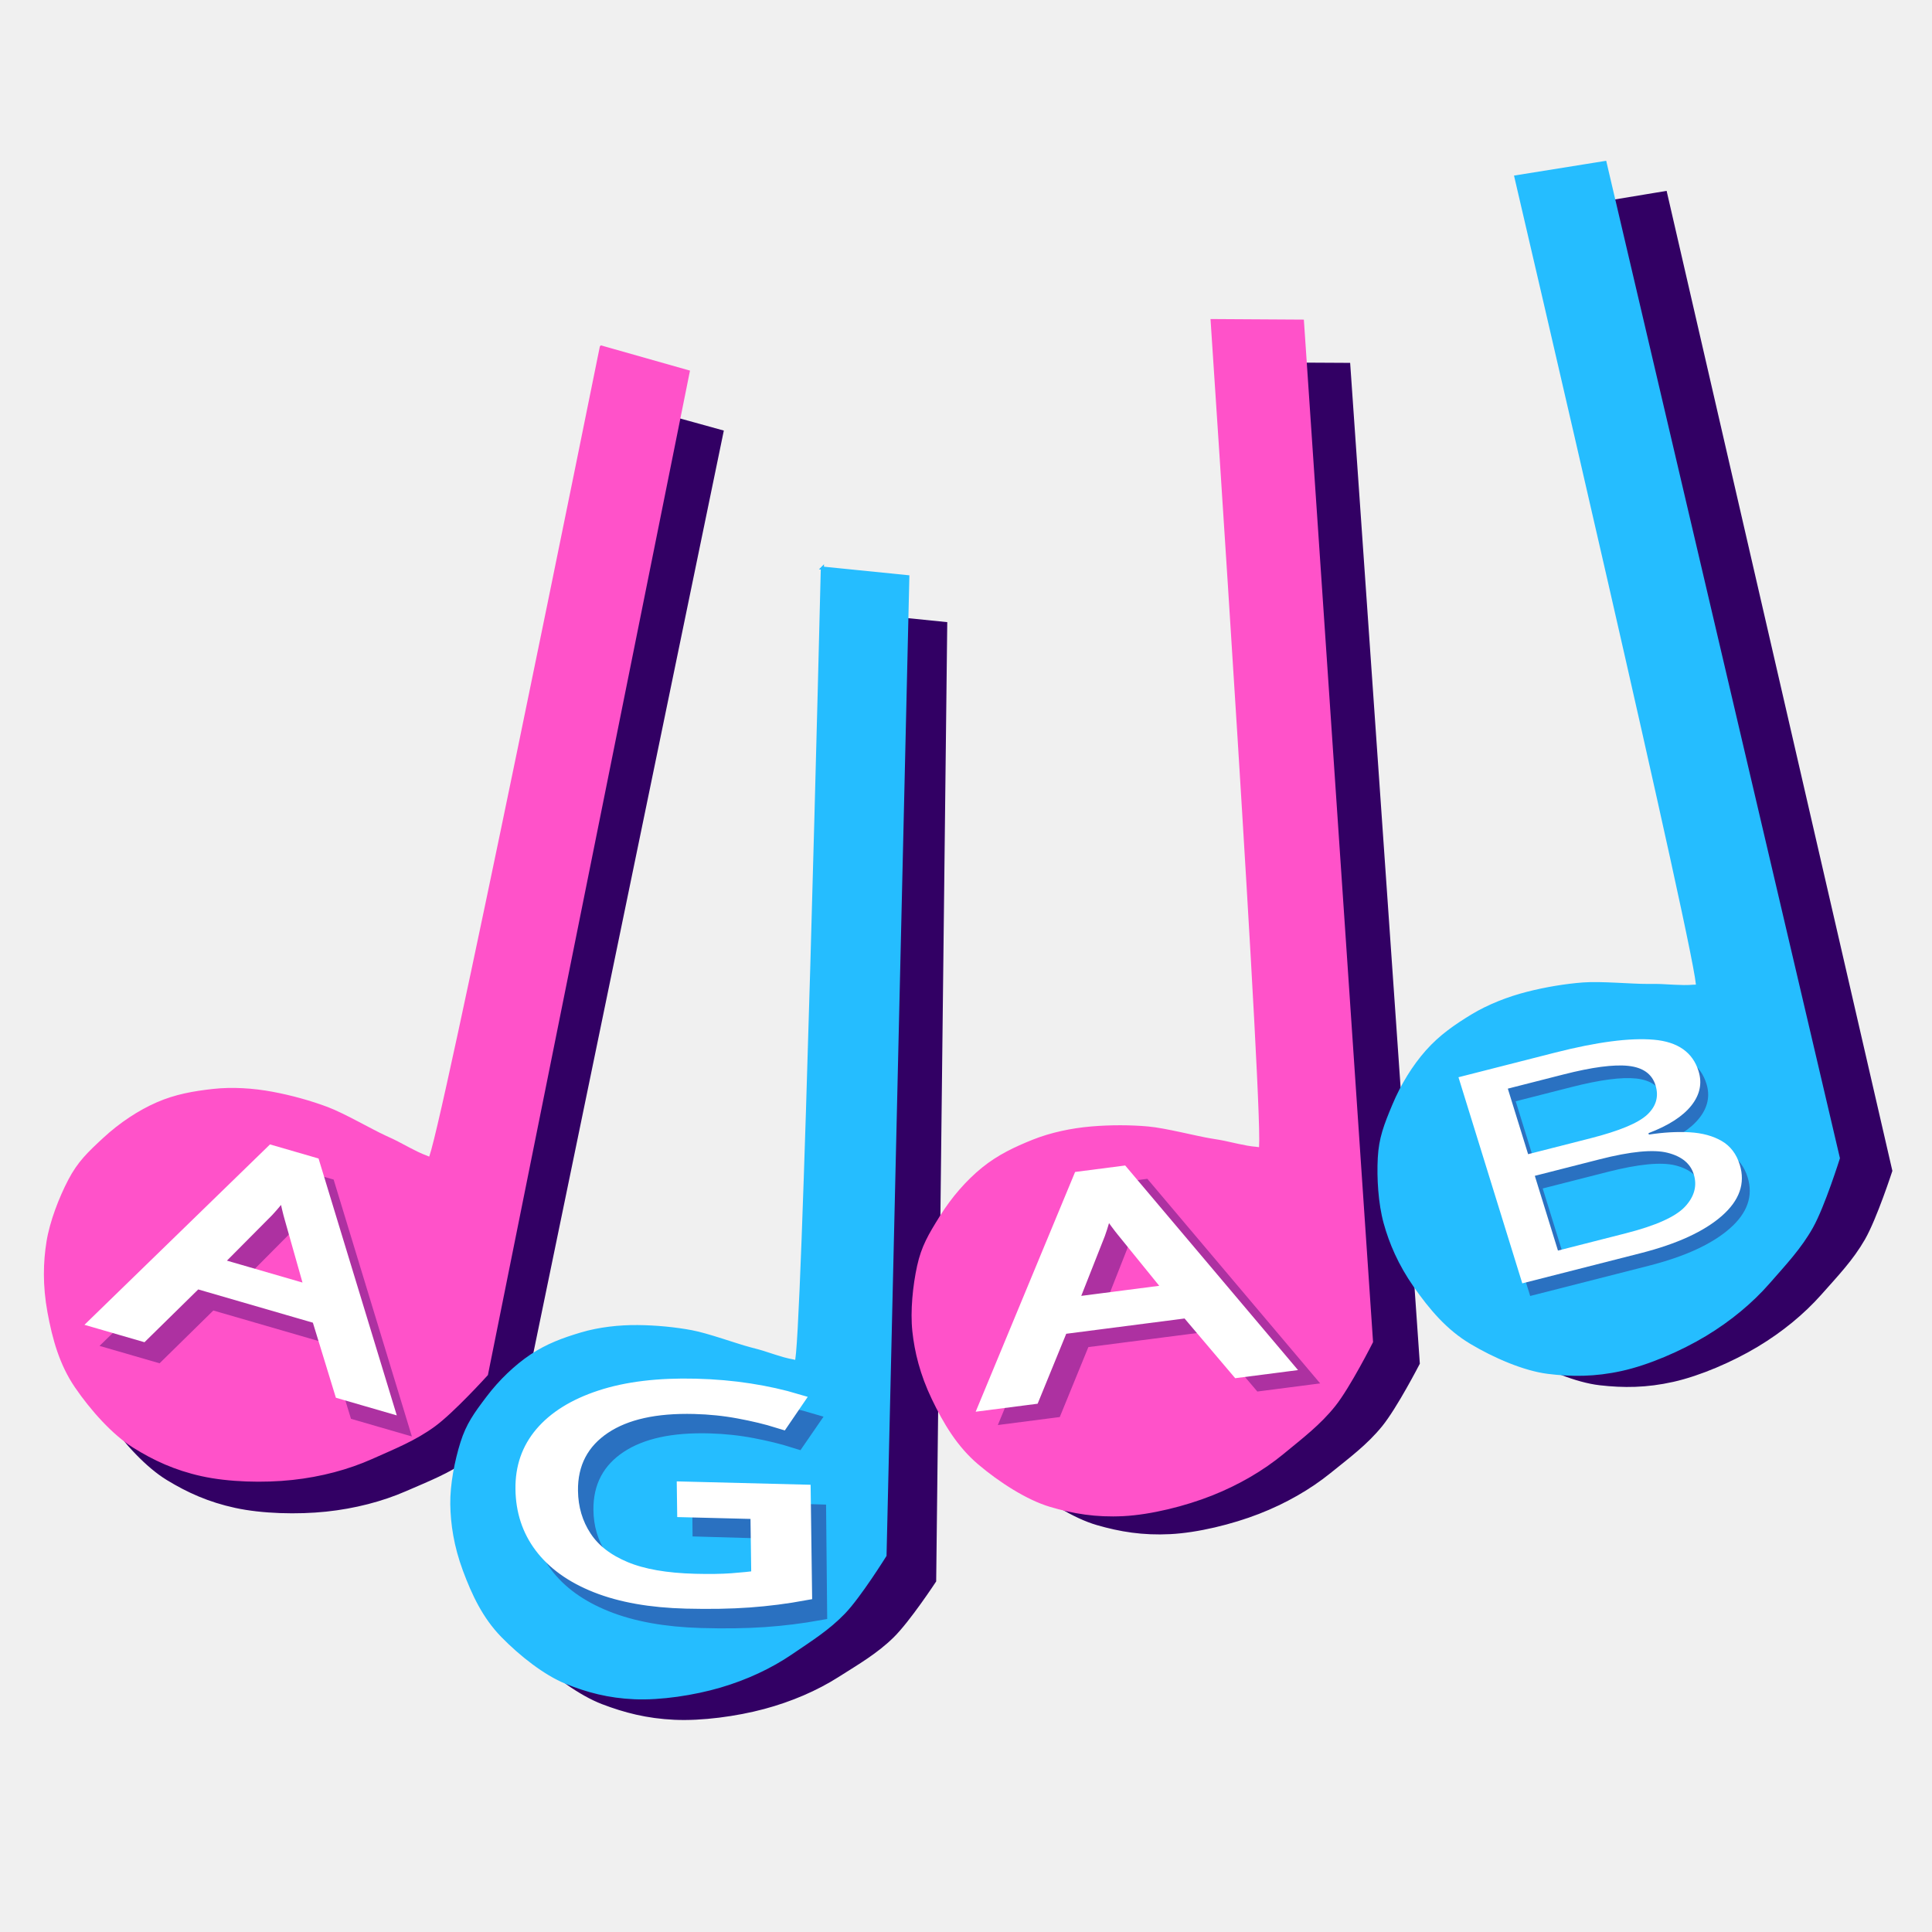
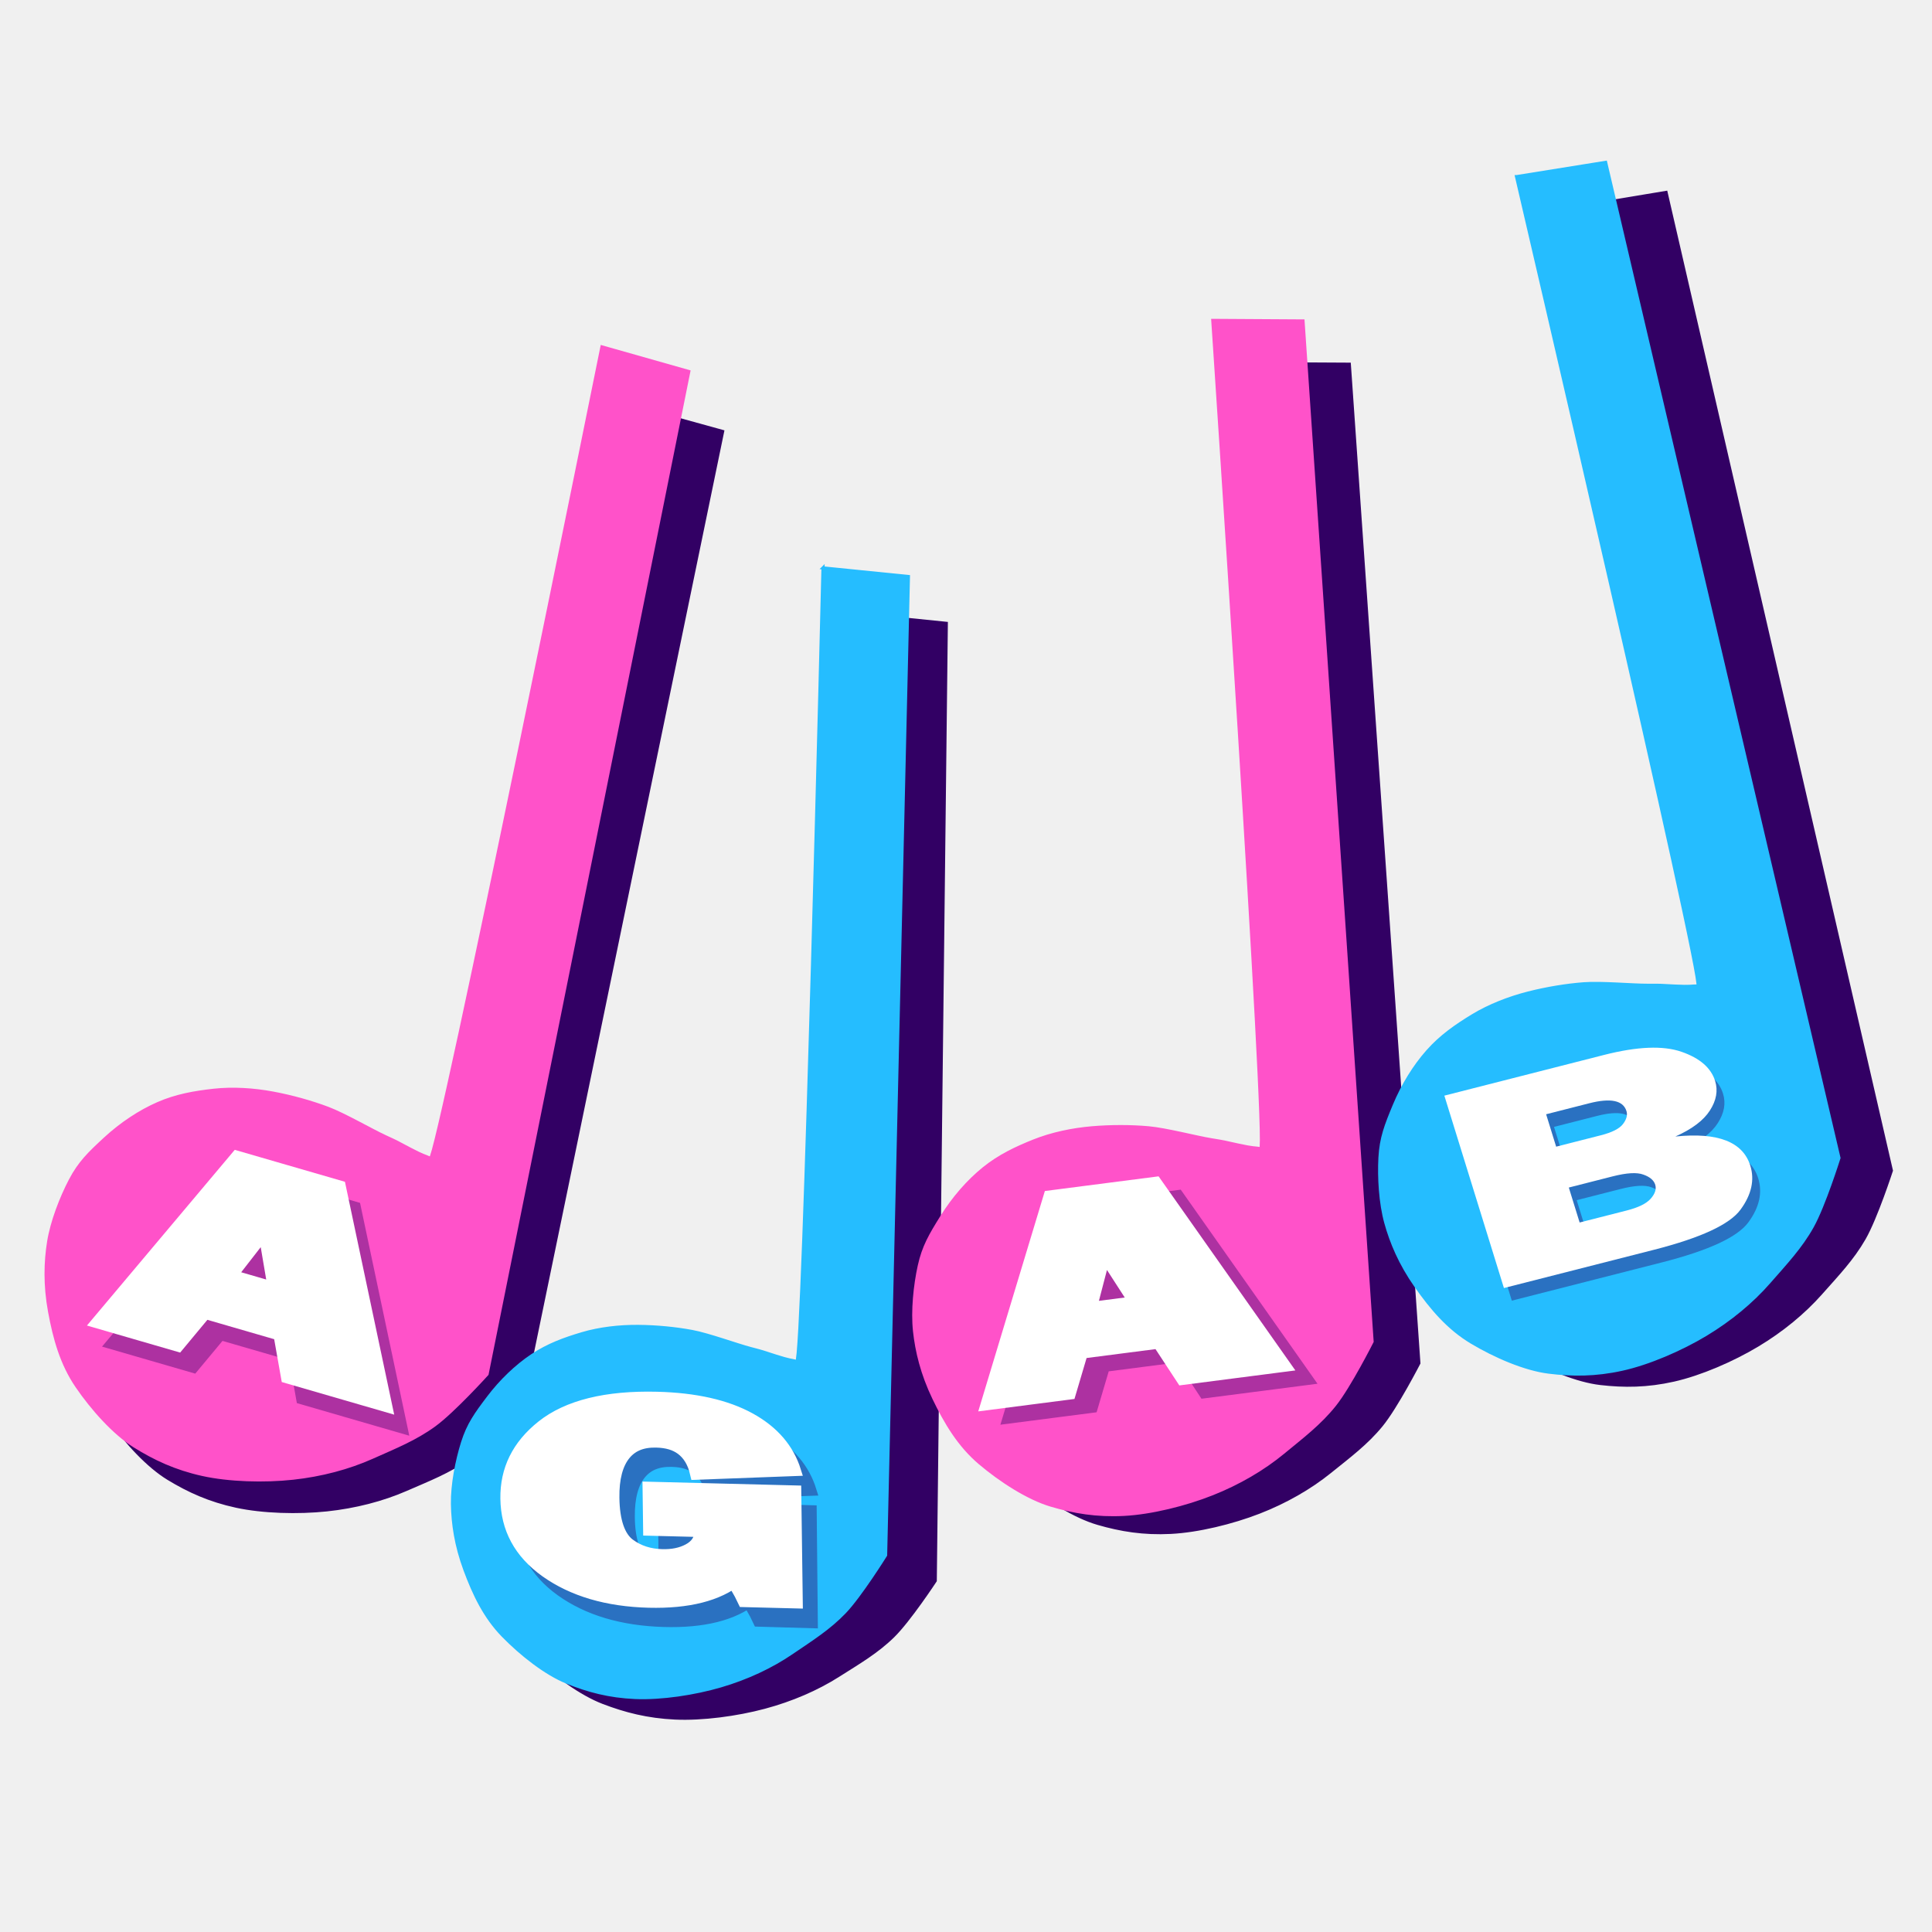
<svg xmlns="http://www.w3.org/2000/svg" version="1.1" id="svg1" width="1080" height="1080" viewBox="0 0 1080 1080">
  <defs id="defs1" />
  <g id="g1">
-     <path style="fill:#320064;fill-opacity:1;stroke:#320064;stroke-width:1.766;stroke-opacity:1" d="m 478.572,343.497 50.059,5.083 -6.18,535.179 c 0,0 -14.542,22.137 -23.599,30.994 -9.057,8.858 -18.973,14.598 -30.731,22.058 -11.758,7.46 -25.876,13.588 -41.205,17.689 -15.329,4.1 -34.716,6.712 -49.959,5.988 -15.243,-0.723 -27.671,-3.92 -40.127,-8.69 -12.455,-4.77 -26.907,-15.426 -37.695,-25.71 -10.788,-10.284 -17.261,-22.754 -22.747,-36.168 -5.486,-13.414 -7.477,-25.395 -7.798,-36.043 -0.322,-10.648 2.266,-23.766 5.479,-33.635 3.213,-9.869 7.578,-15.562 14.774,-24.541 7.196,-8.978 16.075,-16.969 25.272,-22.695 9.197,-5.726 18.768,-8.918 29.085,-11.715 10.316,-2.797 22.034,-3.918 32.823,-3.747 10.788,0.171 21.843,1.263 31.521,3.013 9.677,1.751 26.219,7.537 34.447,9.6 8.228,2.063 5.999,1.559 14.703,4.196 8.704,2.637 8.229,2.041 12.343,3.062 4.114,1.021 9.536,-433.918 9.536,-433.918 z" id="path1-2" />
-     <path style="fill:#320064;fill-opacity:1;stroke:#320064;stroke-width:1.804;stroke-opacity:1" d="m 355.093,227.941 48.476,13.395 -112.76,546.104 c 0,0 -18.788,20.249 -29.507,27.82 -10.719,7.572 -21.666,11.816 -34.776,17.517 -13.11,5.701 -28.29,9.653 -44.261,11.334 -15.971,1.681 -35.658,1.175 -50.584,-2.061 -14.925,-3.236 -26.575,-8.54 -37.938,-15.456 -11.363,-6.916 -23.526,-20.177 -32.142,-32.457 -8.615,-12.28 -12.53,-26.089 -15.281,-40.7 -2.75,-14.612 -2.331,-27.186 -0.527,-38.124 1.804,-10.938 6.976,-23.925 12.119,-33.487 5.143,-9.563 10.593,-14.668 19.496,-22.668 8.903,-8 19.274,-14.714 29.507,-19.062 10.233,-4.348 20.332,-6.043 31.088,-7.213 10.756,-1.17 22.564,-0.396 33.196,1.546 10.631,1.942 21.343,4.868 30.561,8.243 9.218,3.375 24.418,12 32.142,15.456 7.723,3.456 5.62,2.576 13.7,6.697 8.079,4.122 7.728,3.435 11.592,5.152 3.864,1.717 95.898,-442.035 95.898,-442.035 z" id="path1-98" />
-     <path style="fill:#ff52c9;fill-opacity:1;stroke:#ff52c9;stroke-width:1.828;stroke-opacity:1" d="m 336.172,194.085 48.473,13.746 -112.752,560.411 c 0,0 -18.787,20.779 -29.505,28.549 -10.718,7.77 -21.665,12.125 -34.774,17.976 -13.109,5.85 -28.288,9.906 -44.258,11.631 -15.97,1.725 -35.656,1.206 -50.58,-2.115 -14.924,-3.321 -26.573,-8.763 -37.935,-15.861 -11.362,-7.097 -23.525,-20.705 -32.139,-33.307 -8.615,-12.602 -12.529,-26.772 -15.279,-41.766 -2.75,-14.994 -2.331,-27.898 -0.527,-39.123 1.804,-11.225 6.975,-24.552 12.118,-34.365 5.143,-9.813 10.592,-15.053 19.494,-23.262 8.902,-8.21 19.272,-15.1 29.505,-19.562 10.233,-4.462 20.33,-6.201 31.086,-7.402 10.755,-1.201 22.563,-0.407 33.193,1.586 10.631,1.993 21.341,4.996 30.559,8.459 9.217,3.463 24.416,12.314 32.139,15.861 7.723,3.547 5.62,2.643 13.699,6.873 8.079,4.23 7.728,3.525 11.591,5.287 3.864,1.762 95.891,-453.615 95.891,-453.615 z" id="path1" />
-     <path style="fill:#25bdff;fill-opacity:1;stroke:#25bdff;stroke-width:1.748;stroke-dasharray:none;stroke-opacity:1" d="m 459.707,317.58 47.756,4.816 -12.753,547.098 c 0,0 -14.176,22.738 -22.941,31.861 -8.765,9.123 -18.312,15.065 -29.639,22.78 -11.327,7.715 -24.893,14.085 -39.589,18.393 -14.696,4.308 -33.25,7.123 -47.802,6.5 -14.552,-0.624 -26.384,-3.797 -38.221,-8.579 -11.837,-4.781 -25.506,-15.564 -35.68,-25.995 -10.174,-10.431 -16.198,-23.128 -21.267,-36.798 -5.069,-13.67 -6.817,-25.902 -6.988,-36.783 -0.171,-10.882 2.468,-24.31 5.664,-34.422 3.196,-10.112 7.438,-15.965 14.427,-25.197 6.989,-9.232 15.574,-17.467 24.433,-23.39 8.859,-5.923 18.043,-9.258 27.934,-12.195 9.891,-2.937 21.099,-4.172 31.403,-4.079 10.304,0.093 20.85,1.125 30.073,2.841 9.222,1.716 24.95,7.506 32.784,9.552 7.834,2.046 5.711,1.548 13.992,4.177 8.281,2.63 7.835,2.024 11.752,3.036 3.917,1.012 14.663,-443.617 14.663,-443.617 z" id="path1-9" />
-     <g id="g38" transform="matrix(2.09976,0.1204153,-0.1030957,1.826869,-199.7554,-1013.097)" style="stroke:none">
-       <g id="g39" transform="translate(-8.666018,-6.253851)" style="stroke:none">
-         <g id="g118" transform="matrix(0.9105965,0.2395998,-0.1618167,1.00406,168.6689,-57.13129)" style="fill:#ad31a1;fill-opacity:1;stroke:#ad31a1;stroke-width:4.339;stroke-dasharray:none;stroke-opacity:1">
-           <text xml:space="preserve" style="font-style:normal;font-variant:normal;font-weight:normal;font-stretch:normal;font-size:108.731px;font-family:Cambria;-inkscape-font-specification:'Cambria, Normal';font-variant-ligatures:normal;font-variant-caps:normal;font-variant-numeric:normal;font-variant-east-asian:normal;fill:#ad31a1;fill-opacity:1;stroke:#ad31a1;stroke-width:4.339;stroke-dasharray:none;stroke-opacity:1" x="152.093" y="1184.3" id="text36" transform="scale(1.221752,0.8184969)">
-             <tspan id="tspan36" x="152.093" y="1184.3" style="font-style:normal;font-variant:normal;font-weight:normal;font-stretch:normal;font-size:108.731px;font-family:'Franklin Gothic Heavy';-inkscape-font-specification:'Franklin Gothic Heavy, Normal';font-variant-ligatures:normal;font-variant-caps:normal;font-variant-numeric:normal;font-variant-east-asian:normal;fill:#ad31a1;fill-opacity:1;stroke:#ad31a1;stroke-width:4.339;stroke-dasharray:none;stroke-opacity:1">A</tspan>
-           </text>
-         </g>
-         <g id="g118-5" transform="matrix(0.9105965,0.2395998,-0.1618167,1.00406,164.3479,-63.29469)" style="stroke:#ffffff;stroke-width:4.339;stroke-dasharray:none;stroke-opacity:1">
-           <text xml:space="preserve" style="font-style:normal;font-variant:normal;font-weight:normal;font-stretch:normal;font-size:108.731px;font-family:Cambria;-inkscape-font-specification:'Cambria, Normal';font-variant-ligatures:normal;font-variant-caps:normal;font-variant-numeric:normal;font-variant-east-asian:normal;fill:#ffffff;fill-opacity:1;stroke:#ffffff;stroke-width:4.339;stroke-dasharray:none;stroke-opacity:1" x="152.093" y="1184.3" id="text36-1" transform="scale(1.221752,0.8184969)">
-             <tspan id="tspan36-1" x="152.093" y="1184.3" style="font-style:normal;font-variant:normal;font-weight:normal;font-stretch:normal;font-size:108.731px;font-family:'Franklin Gothic Heavy';-inkscape-font-specification:'Franklin Gothic Heavy, Normal';font-variant-ligatures:normal;font-variant-caps:normal;font-variant-numeric:normal;font-variant-east-asian:normal;fill:#ffffff;fill-opacity:1;stroke:#ffffff;stroke-width:4.339;stroke-dasharray:none;stroke-opacity:1">A</tspan>
-           </text>
+     <g id="g3" transform="translate(0.3482738,-0.1195039)">
+       <path style="fill:#320064;fill-opacity:1;stroke:#320064;stroke-width:1.766;stroke-opacity:1" d="m 478.572,343.497 50.059,5.083 -6.18,535.179 c 0,0 -14.542,22.137 -23.599,30.994 -9.057,8.858 -18.973,14.598 -30.731,22.058 -11.758,7.46 -25.876,13.588 -41.205,17.689 -15.329,4.1 -34.716,6.712 -49.959,5.988 -15.243,-0.723 -27.671,-3.92 -40.127,-8.69 -12.455,-4.77 -26.907,-15.426 -37.695,-25.71 -10.788,-10.284 -17.261,-22.754 -22.747,-36.168 -5.486,-13.414 -7.477,-25.395 -7.798,-36.043 -0.322,-10.648 2.266,-23.766 5.479,-33.635 3.213,-9.869 7.578,-15.562 14.774,-24.541 7.196,-8.978 16.075,-16.969 25.272,-22.695 9.197,-5.726 18.768,-8.918 29.085,-11.715 10.316,-2.797 22.034,-3.918 32.823,-3.747 10.788,0.171 21.843,1.263 31.521,3.013 9.677,1.751 26.219,7.537 34.447,9.6 8.228,2.063 5.999,1.559 14.703,4.196 8.704,2.637 8.229,2.041 12.343,3.062 4.114,1.021 9.536,-433.918 9.536,-433.918 z" id="path1-2" />
+       <g id="g2">
+         <path style="fill:#320064;fill-opacity:1;stroke:#320064;stroke-width:1.804;stroke-opacity:1" d="m 355.093,227.941 48.476,13.395 -112.76,546.104 c 0,0 -18.788,20.249 -29.507,27.82 -10.719,7.572 -21.666,11.816 -34.776,17.517 -13.11,5.701 -28.29,9.653 -44.261,11.334 -15.971,1.681 -35.658,1.175 -50.584,-2.061 -14.925,-3.236 -26.575,-8.54 -37.938,-15.456 -11.363,-6.916 -23.526,-20.177 -32.142,-32.457 -8.615,-12.28 -12.53,-26.089 -15.281,-40.7 -2.75,-14.612 -2.331,-27.186 -0.527,-38.124 1.804,-10.938 6.976,-23.925 12.119,-33.487 5.143,-9.563 10.593,-14.668 19.496,-22.668 8.903,-8 19.274,-14.714 29.507,-19.062 10.233,-4.348 20.332,-6.043 31.088,-7.213 10.756,-1.17 22.564,-0.396 33.196,1.546 10.631,1.942 21.343,4.868 30.561,8.243 9.218,3.375 24.418,12 32.142,15.456 7.723,3.456 5.62,2.576 13.7,6.697 8.079,4.122 7.728,3.435 11.592,5.152 3.864,1.717 95.898,-442.035 95.898,-442.035 z" id="path1-98" />
+         <path style="fill:#ff52c9;fill-opacity:1;stroke:#ff52c9;stroke-width:1.828;stroke-opacity:1" d="m 336.172,194.085 48.473,13.746 -112.752,560.411 c 0,0 -18.787,20.779 -29.505,28.549 -10.718,7.77 -21.665,12.125 -34.774,17.976 -13.109,5.85 -28.288,9.906 -44.258,11.631 -15.97,1.725 -35.656,1.206 -50.58,-2.115 -14.924,-3.321 -26.573,-8.763 -37.935,-15.861 -11.362,-7.097 -23.525,-20.705 -32.139,-33.307 -8.615,-12.602 -12.529,-26.772 -15.279,-41.766 -2.75,-14.994 -2.331,-27.898 -0.527,-39.123 1.804,-11.225 6.975,-24.552 12.118,-34.365 5.143,-9.813 10.592,-15.053 19.494,-23.262 8.902,-8.21 19.272,-15.1 29.505,-19.562 10.233,-4.462 20.33,-6.201 31.086,-7.402 10.755,-1.201 22.563,-0.407 33.193,1.586 10.631,1.993 21.341,4.996 30.559,8.459 9.217,3.463 24.416,12.314 32.139,15.861 7.723,3.547 5.62,2.643 13.699,6.873 8.079,4.23 7.728,3.525 11.591,5.287 3.864,1.762 95.891,-453.615 95.891,-453.615 z" id="path1" />
+       </g>
+       <path style="fill:#25bdff;fill-opacity:1;stroke:#25bdff;stroke-width:1.748;stroke-dasharray:none;stroke-opacity:1" d="m 459.707,317.58 47.756,4.816 -12.753,547.098 c 0,0 -14.176,22.738 -22.941,31.861 -8.765,9.123 -18.312,15.065 -29.639,22.78 -11.327,7.715 -24.893,14.085 -39.589,18.393 -14.696,4.308 -33.25,7.123 -47.802,6.5 -14.552,-0.624 -26.384,-3.797 -38.221,-8.579 -11.837,-4.781 -25.506,-15.564 -35.68,-25.995 -10.174,-10.431 -16.198,-23.128 -21.267,-36.798 -5.069,-13.67 -6.817,-25.902 -6.988,-36.783 -0.171,-10.882 2.468,-24.31 5.664,-34.422 3.196,-10.112 7.438,-15.965 14.427,-25.197 6.989,-9.232 15.574,-17.467 24.433,-23.39 8.859,-5.923 18.043,-9.258 27.934,-12.195 9.891,-2.937 21.099,-4.172 31.403,-4.079 10.304,0.093 20.85,1.125 30.073,2.841 9.222,1.716 24.95,7.506 32.784,9.552 7.834,2.046 5.711,1.548 13.992,4.177 8.281,2.63 7.835,2.024 11.752,3.036 3.917,1.012 14.663,-443.617 14.663,-443.617 z" id="path1-9" />
+       <path style="fill:#320064;fill-opacity:1;stroke:#320064;stroke-width:1.81;stroke-opacity:1" d="m 881.338,115.946 49.621,-8.22 125.953,546.761 c 0,0 -8.594,26.439 -15.162,37.885 -6.567,11.446 -14.734,19.946 -24.255,30.691 -9.521,10.745 -21.653,20.765 -35.453,29.044 -13.8,8.279 -31.889,16.127 -46.796,19.47 -14.906,3.343 -27.703,3.413 -40.913,1.888 -13.21,-1.525 -29.801,-8.511 -42.759,-16.099 -12.958,-7.588 -22.287,-18.557 -30.894,-30.751 -8.607,-12.195 -13.484,-23.865 -16.42,-34.625 -2.936,-10.759 -3.669,-24.813 -2.997,-35.725 0.672,-10.912 3.486,-17.879 8.225,-28.95 4.74,-11.071 11.349,-21.586 18.824,-29.88 7.475,-8.294 15.936,-14.106 25.214,-19.716 9.278,-5.61 20.324,-9.887 30.79,-12.6 10.466,-2.713 21.417,-4.56 31.198,-5.367 9.782,-0.807 27.191,0.66 35.65,0.559 8.459,-0.101 6.181,-0.018 15.241,0.339 9.06,0.357 8.454,-0.123 12.681,-0.184 4.227,-0.061 -97.749,-444.52 -97.749,-444.52 z" id="path1-5" />
+       <path style="fill:#320064;fill-opacity:1;stroke:#320064;stroke-width:1.808;stroke-opacity:1" d="m 703.54,203.468 50.357,0.275 38.88,558.383 c 0,0 -12.642,24.53 -20.93,34.67 -8.288,10.14 -17.695,17.117 -28.794,26.072 -11.099,8.954 -24.666,16.758 -39.61,22.569 -14.944,5.811 -34.062,10.478 -49.326,11.253 -15.264,0.775 -27.93,-1.309 -40.754,-5.031 -12.824,-3.721 -28.136,-13.377 -39.761,-23.013 -11.625,-9.636 -19.131,-21.982 -25.732,-35.412 -6.601,-13.43 -9.595,-25.717 -10.812,-36.782 -1.217,-11.065 0.26,-24.996 2.634,-35.604 2.374,-10.608 6.248,-16.979 12.67,-27.059 6.422,-10.079 14.606,-19.298 23.297,-26.188 8.691,-6.891 17.969,-11.177 28.023,-15.127 10.054,-3.95 21.648,-6.294 32.422,-7.198 10.775,-0.904 21.893,-0.876 31.692,-0.022 9.799,0.854 26.785,5.225 35.166,6.549 8.38,1.324 6.115,1.022 15.018,2.898 8.903,1.875 8.379,1.302 12.569,1.953 4.19,0.651 -27.01,-453.186 -27.01,-453.186 z" id="path1-26" />
+       <path style="fill:#25bdff;fill-opacity:1;stroke:#25bdff;stroke-width:1.828;stroke-opacity:1" d="M 847.453,98.898 897.181,90.918 1027.597,647.421 c 0,0 -8.428,26.8 -14.934,38.381 -6.505,11.581 -14.636,20.157 -24.11,31.003 -9.474,10.846 -21.573,20.937 -35.358,29.245 -13.786,8.309 -31.878,16.147 -46.81,19.432 -14.932,3.285 -27.771,3.26 -41.037,1.611 -13.266,-1.649 -29.964,-8.871 -43.022,-16.679 -13.058,-7.807 -22.499,-19.022 -31.226,-31.478 -8.726,-12.455 -13.706,-24.35 -16.731,-35.305 -3.025,-10.955 -3.865,-25.24 -3.271,-36.322 0.594,-11.082 3.365,-18.141 8.039,-29.354 4.674,-11.213 11.228,-21.848 18.667,-30.219 7.439,-8.371 15.886,-14.213 25.154,-19.844 9.268,-5.631 20.32,-9.894 30.801,-12.572 10.481,-2.678 21.455,-4.473 31.264,-5.219 9.809,-0.746 27.288,0.875 35.774,0.835 8.487,-0.039 6.202,0.028 15.295,0.458 9.093,0.43 8.481,-0.061 12.722,-0.092 4.241,-0.031 -101.362,-452.405 -101.362,-452.405 z" id="path1-0" />
+       <path style="fill:#ff52c9;fill-opacity:1;stroke:#ff52c9;stroke-width:1.828;stroke-opacity:1" d="m 677.657,179.27 50.353,0.305 38.61,570.495 c 0,0 -12.652,25.055 -20.945,35.411 -8.292,10.356 -17.702,17.48 -28.805,26.623 -11.103,9.143 -24.672,17.109 -39.617,23.039 -14.945,5.93 -34.064,10.689 -49.328,11.473 -15.264,0.785 -27.927,-1.351 -40.748,-5.159 -12.822,-3.808 -28.127,-13.68 -39.747,-23.53 -11.62,-9.85 -19.12,-22.468 -25.713,-36.191 -6.594,-13.724 -9.582,-26.278 -10.793,-37.584 -1.212,-11.305 0.271,-25.537 2.651,-36.373 2.379,-10.836 6.256,-17.344 12.682,-27.639 6.426,-10.294 14.614,-19.709 23.307,-26.744 8.694,-7.036 17.973,-11.411 28.028,-15.442 10.055,-4.031 21.649,-6.42 32.423,-7.338 10.774,-0.919 21.892,-0.884 31.69,-0.007 9.798,0.877 26.781,5.351 35.16,6.707 8.379,1.357 6.114,1.047 15.016,2.967 8.902,1.92 8.378,1.334 12.567,2.001 4.189,0.667 -26.791,-463.014 -26.791,-463.014 z" id="path1-8" />
+     </g>
+     <g id="g6">
+       <g id="g38-7" transform="matrix(1.975111,-0.7284605,0.6236844,1.71842,-370.8821,-722.1846)" style="stroke:none">
+         <g id="g39-2" transform="translate(-8.666018,-6.253851)" style="stroke:none">
+           <g id="g118-4" transform="matrix(0.9105965,0.2395998,-0.1618167,1.00406,168.6689,-57.13129)" style="fill:#ad31a1;fill-opacity:1;stroke:#ad31a1;stroke-width:4.339;stroke-dasharray:none;stroke-opacity:1">
+             <path style="font-size:108.731px;font-family:'Franklin Gothic Heavy';-inkscape-font-specification:'Franklin Gothic Heavy, Normal'" d="m 198.389,1184.3 -4.088,-14.282 h -19.431 l -4.353,14.282 h -18.051 l 22.405,-72.47 h 23.519 l 22.67,72.47 z m -19.75,-30.103 h 11.786 l -5.893,-21.024 z" id="text36-3" transform="scale(1.221752,0.8184969)" aria-label="A" />
+           </g>
+           <g id="g118-5-0" transform="matrix(0.9105965,0.2395998,-0.1618167,1.00406,164.3479,-63.29469)" style="stroke:#ffffff;stroke-width:4.339;stroke-dasharray:none;stroke-opacity:1">
+             <path style="font-size:108.731px;font-family:'Franklin Gothic Heavy';-inkscape-font-specification:'Franklin Gothic Heavy, Normal';fill:#ffffff" d="m 198.389,1184.3 -4.088,-14.282 h -19.431 l -4.353,14.282 h -18.051 l 22.405,-72.47 h 23.519 l 22.67,72.47 z m -19.75,-30.103 h 11.786 l -5.893,-21.024 z" id="text36-1-3" transform="scale(1.221752,0.8184969)" aria-label="A" />
+           </g>
        </g>
      </g>
    </g>
-     <path style="fill:#320064;fill-opacity:1;stroke:#320064;stroke-width:1.81;stroke-opacity:1" d="m 881.338,115.946 49.621,-8.22 125.953,546.761 c 0,0 -8.594,26.439 -15.162,37.885 -6.567,11.446 -14.734,19.946 -24.255,30.691 -9.521,10.745 -21.653,20.765 -35.453,29.044 -13.8,8.279 -31.889,16.127 -46.796,19.47 -14.906,3.343 -27.703,3.413 -40.913,1.888 -13.21,-1.525 -29.801,-8.511 -42.759,-16.099 -12.958,-7.588 -22.287,-18.557 -30.894,-30.751 -8.607,-12.195 -13.484,-23.865 -16.42,-34.625 -2.936,-10.759 -3.669,-24.813 -2.997,-35.725 0.672,-10.912 3.486,-17.879 8.225,-28.95 4.74,-11.071 11.349,-21.586 18.824,-29.88 7.475,-8.294 15.936,-14.106 25.214,-19.716 9.278,-5.61 20.324,-9.887 30.79,-12.6 10.466,-2.713 21.417,-4.56 31.198,-5.367 9.782,-0.807 27.191,0.66 35.65,0.559 8.459,-0.101 6.181,-0.018 15.241,0.339 9.06,0.357 8.454,-0.123 12.681,-0.184 4.227,-0.061 -97.749,-444.52 -97.749,-444.52 z" id="path1-5" />
-     <path style="fill:#320064;fill-opacity:1;stroke:#320064;stroke-width:1.808;stroke-opacity:1" d="m 703.54,203.468 50.357,0.275 38.88,558.383 c 0,0 -12.642,24.53 -20.93,34.67 -8.288,10.14 -17.695,17.117 -28.794,26.072 -11.099,8.954 -24.666,16.758 -39.61,22.569 -14.944,5.811 -34.062,10.478 -49.326,11.253 -15.264,0.775 -27.93,-1.309 -40.754,-5.031 -12.824,-3.721 -28.136,-13.377 -39.761,-23.013 -11.625,-9.636 -19.131,-21.982 -25.732,-35.412 -6.601,-13.43 -9.595,-25.717 -10.812,-36.782 -1.217,-11.065 0.26,-24.996 2.634,-35.604 2.374,-10.608 6.248,-16.979 12.67,-27.059 6.422,-10.079 14.606,-19.298 23.297,-26.188 8.691,-6.891 17.969,-11.177 28.023,-15.127 10.054,-3.95 21.648,-6.294 32.422,-7.198 10.775,-0.904 21.893,-0.876 31.692,-0.022 9.799,0.854 26.785,5.225 35.166,6.549 8.38,1.324 6.115,1.022 15.018,2.898 8.903,1.875 8.379,1.302 12.569,1.953 4.19,0.651 -27.01,-453.186 -27.01,-453.186 z" id="path1-26" />
-     <path style="fill:#25bdff;fill-opacity:1;stroke:#25bdff;stroke-width:1.828;stroke-opacity:1" d="M 847.453,98.898 897.181,90.918 1027.597,647.421 c 0,0 -8.428,26.8 -14.934,38.381 -6.505,11.581 -14.636,20.157 -24.11,31.003 -9.474,10.846 -21.573,20.937 -35.358,29.245 -13.786,8.309 -31.878,16.147 -46.81,19.432 -14.932,3.285 -27.771,3.26 -41.037,1.611 -13.266,-1.649 -29.964,-8.871 -43.022,-16.679 -13.058,-7.807 -22.499,-19.022 -31.226,-31.478 -8.726,-12.455 -13.706,-24.35 -16.731,-35.305 -3.025,-10.955 -3.865,-25.24 -3.271,-36.322 0.594,-11.082 3.365,-18.141 8.039,-29.354 4.674,-11.213 11.228,-21.848 18.667,-30.219 7.439,-8.371 15.886,-14.213 25.154,-19.844 9.268,-5.631 20.32,-9.894 30.801,-12.572 10.481,-2.678 21.455,-4.473 31.264,-5.219 9.809,-0.746 27.288,0.875 35.774,0.835 8.487,-0.039 6.202,0.028 15.295,0.458 9.093,0.43 8.481,-0.061 12.722,-0.092 4.241,-0.031 -101.362,-452.405 -101.362,-452.405 z" id="path1-0" />
-     <path style="fill:#ff52c9;fill-opacity:1;stroke:#ff52c9;stroke-width:1.828;stroke-opacity:1" d="m 677.657,179.27 50.353,0.305 38.61,570.495 c 0,0 -12.652,25.055 -20.945,35.411 -8.292,10.356 -17.702,17.48 -28.805,26.623 -11.103,9.143 -24.672,17.109 -39.617,23.039 -14.945,5.93 -34.064,10.689 -49.328,11.473 -15.264,0.785 -27.927,-1.351 -40.748,-5.159 -12.822,-3.808 -28.127,-13.68 -39.747,-23.53 -11.62,-9.85 -19.12,-22.468 -25.713,-36.191 -6.594,-13.724 -9.582,-26.278 -10.793,-37.584 -1.212,-11.305 0.271,-25.537 2.651,-36.373 2.379,-10.836 6.256,-17.344 12.682,-27.639 6.426,-10.294 14.614,-19.709 23.307,-26.744 8.694,-7.036 17.973,-11.411 28.028,-15.442 10.055,-4.031 21.649,-6.42 32.423,-7.338 10.774,-0.919 21.892,-0.884 31.69,-0.007 9.798,0.877 26.781,5.351 35.16,6.707 8.379,1.357 6.114,1.047 15.016,2.967 8.902,1.92 8.378,1.334 12.567,2.001 4.189,0.667 -26.791,-463.014 -26.791,-463.014 z" id="path1-8" />
-     <g id="g38-7" transform="matrix(1.975111,-0.7284605,0.6236844,1.71842,-370.8821,-722.1846)" style="stroke:none">
-       <g id="g39-2" transform="translate(-8.666018,-6.253851)" style="stroke:none">
-         <g id="g118-4" transform="matrix(0.9105965,0.2395998,-0.1618167,1.00406,168.6689,-57.13129)" style="fill:#ad31a1;fill-opacity:1;stroke:#ad31a1;stroke-width:4.339;stroke-dasharray:none;stroke-opacity:1">
-           <text xml:space="preserve" style="font-style:normal;font-variant:normal;font-weight:normal;font-stretch:normal;font-size:108.731px;font-family:Cambria;-inkscape-font-specification:'Cambria, Normal';font-variant-ligatures:normal;font-variant-caps:normal;font-variant-numeric:normal;font-variant-east-asian:normal;fill:#ad31a1;fill-opacity:1;stroke:#ad31a1;stroke-width:4.339;stroke-dasharray:none;stroke-opacity:1" x="152.093" y="1184.3" id="text36-3" transform="scale(1.221752,0.8184969)">
-             <tspan id="tspan36-6" x="152.093" y="1184.3" style="font-style:normal;font-variant:normal;font-weight:normal;font-stretch:normal;font-size:108.731px;font-family:'Franklin Gothic Heavy';-inkscape-font-specification:'Franklin Gothic Heavy, Normal';font-variant-ligatures:normal;font-variant-caps:normal;font-variant-numeric:normal;font-variant-east-asian:normal;fill:#ad31a1;fill-opacity:1;stroke:#ad31a1;stroke-width:4.339;stroke-dasharray:none;stroke-opacity:1">A</tspan>
-           </text>
-         </g>
-         <g id="g118-5-0" transform="matrix(0.9105965,0.2395998,-0.1618167,1.00406,164.3479,-63.29469)" style="stroke:#ffffff;stroke-width:4.339;stroke-dasharray:none;stroke-opacity:1">
-           <text xml:space="preserve" style="font-style:normal;font-variant:normal;font-weight:normal;font-stretch:normal;font-size:108.731px;font-family:Cambria;-inkscape-font-specification:'Cambria, Normal';font-variant-ligatures:normal;font-variant-caps:normal;font-variant-numeric:normal;font-variant-east-asian:normal;fill:#ffffff;fill-opacity:1;stroke:#ffffff;stroke-width:4.339;stroke-dasharray:none;stroke-opacity:1" x="152.093" y="1184.3" id="text36-1-3" transform="scale(1.221752,0.8184969)">
-             <tspan id="tspan36-1-5" x="152.093" y="1184.3" style="font-style:normal;font-variant:normal;font-weight:normal;font-stretch:normal;font-size:108.731px;font-family:'Franklin Gothic Heavy';-inkscape-font-specification:'Franklin Gothic Heavy, Normal';font-variant-ligatures:normal;font-variant-caps:normal;font-variant-numeric:normal;font-variant-east-asian:normal;fill:#ffffff;fill-opacity:1;stroke:#ffffff;stroke-width:4.339;stroke-dasharray:none;stroke-opacity:1">A</tspan>
-           </text>
+     <g id="g7">
+       <g id="g38-71" transform="matrix(2.177137,-0.2996218,0.2646024,1.836378,155.5158,-585.9647)" style="stroke:none;stroke-opacity:1">
+         <g id="g39-4" transform="translate(-22.52755,-10.57065)" style="stroke:none;stroke-opacity:1">
+           <g id="g118-2" transform="matrix(0.9275889,-0.1244025,0.1351726,1.009336,136.8314,-178.1395)" style="fill:#ad31a1;fill-opacity:1;stroke:none;stroke-width:4.339;stroke-dasharray:none;stroke-opacity:1">
+             <path style="font-size:108.731px;font-family:'Franklin Gothic Heavy';-inkscape-font-specification:'Franklin Gothic Heavy, Normal';fill:#2a71c1" d="m -12.901,1136.053 v -72.47 h 36.792 q 11.468,0 16.724,5.787 5.256,5.787 5.256,13.22 0,5.415 -3.079,9.822 -3.026,4.354 -9.079,5.999 14.069,3.398 14.069,16.883 0,8.07 -4.991,14.441 -4.937,6.318 -21.183,6.318 z M 7.593,1091.35 H 17.892 q 3.876,0 5.468,-1.964 1.593,-1.964 1.593,-4.194 0,-6.052 -7.433,-6.052 H 7.593 Z m 0,28.563 H 18.423 q 4.035,0 5.893,-1.964 1.911,-2.017 1.911,-4.513 0,-2.495 -1.858,-4.566 -1.805,-2.124 -6.69,-2.124 H 7.593 Z" id="text36-5" transform="scale(1.221752,0.8184969)" aria-label="B" />
+           </g>
+           <g id="g118-5-9" transform="matrix(0.9275889,-0.1244025,0.1351726,1.009336,-64.17898,-196.0554)" style="stroke:none;stroke-width:1.787;stroke-dasharray:none;stroke-opacity:1">
+             <path style="font-size:108.731px;font-family:'Franklin Gothic Heavy';-inkscape-font-specification:'Franklin Gothic Heavy, Normal';fill:#ffffff" d="m 158.411,1184.3 v -72.47 h 36.792 q 11.468,0 16.724,5.787 5.256,5.787 5.256,13.22 0,5.415 -3.079,9.822 -3.026,4.354 -9.079,5.999 14.069,3.398 14.069,16.883 0,8.07 -4.991,14.441 -4.937,6.318 -21.183,6.318 z m 20.493,-44.703 h 10.3 q 3.876,0 5.468,-1.964 1.593,-1.964 1.593,-4.194 0,-6.052 -7.433,-6.052 h -9.928 z m 0,28.563 h 10.831 q 4.035,0 5.893,-1.964 1.911,-2.018 1.911,-4.513 0,-2.495 -1.858,-4.566 -1.805,-2.124 -6.69,-2.124 h -10.087 z" id="text36-1-1" transform="scale(1.221752,0.8184969)" aria-label="B" />
+           </g>
        </g>
      </g>
    </g>
-     <g id="g38-71" transform="matrix(2.177137,-0.2996218,0.2646024,1.836378,155.5158,-585.9647)" style="stroke:none;stroke-opacity:1">
-       <g id="g39-4" transform="translate(-22.52755,-10.57065)" style="stroke:none;stroke-opacity:1">
-         <g id="g118-2" transform="matrix(0.9275889,-0.1244025,0.1351726,1.009336,136.8314,-178.1395)" style="fill:#ad31a1;fill-opacity:1;stroke:none;stroke-width:4.339;stroke-dasharray:none;stroke-opacity:1">
-           <text xml:space="preserve" style="font-style:normal;font-variant:normal;font-weight:normal;font-stretch:normal;font-size:108.731px;font-family:Cambria;-inkscape-font-specification:'Cambria, Normal';font-variant-ligatures:normal;font-variant-caps:normal;font-variant-numeric:normal;font-variant-east-asian:normal;fill:#2a71c1;fill-opacity:1;stroke:none;stroke-width:4.339;stroke-dasharray:none;stroke-opacity:1" x="-19.218" y="1136.053" id="text36-5" transform="scale(1.221752,0.8184969)">
-             <tspan id="tspan36-0" x="-19.218" y="1136.053" style="font-style:normal;font-variant:normal;font-weight:normal;font-stretch:normal;font-size:108.731px;font-family:'Franklin Gothic Heavy';-inkscape-font-specification:'Franklin Gothic Heavy, Normal';font-variant-ligatures:normal;font-variant-caps:normal;font-variant-numeric:normal;font-variant-east-asian:normal;fill:#2a71c1;fill-opacity:1;stroke:none;stroke-width:4.339;stroke-dasharray:none;stroke-opacity:1">B</tspan>
-           </text>
-         </g>
-         <g id="g118-5-9" transform="matrix(0.9275889,-0.1244025,0.1351726,1.009336,-64.17898,-196.0554)" style="stroke:none;stroke-width:1.787;stroke-dasharray:none;stroke-opacity:1">
-           <text xml:space="preserve" style="font-style:normal;font-variant:normal;font-weight:normal;font-stretch:normal;font-size:108.731px;font-family:Cambria;-inkscape-font-specification:'Cambria, Normal';font-variant-ligatures:normal;font-variant-caps:normal;font-variant-numeric:normal;font-variant-east-asian:normal;fill:#ffffff;fill-opacity:1;stroke:none;stroke-width:1.787;stroke-dasharray:none;stroke-opacity:1" x="152.093" y="1184.3" id="text36-1-1" transform="scale(1.221752,0.8184969)">
-             <tspan id="tspan36-1-0" x="152.093" y="1184.3" style="font-style:normal;font-variant:normal;font-weight:normal;font-stretch:normal;font-size:108.731px;font-family:'Franklin Gothic Heavy';-inkscape-font-specification:'Franklin Gothic Heavy, Normal';font-variant-ligatures:normal;font-variant-caps:normal;font-variant-numeric:normal;font-variant-east-asian:normal;fill:#ffffff;fill-opacity:1;stroke:none;stroke-width:1.787;stroke-dasharray:none;stroke-opacity:1">B</tspan>
-           </text>
+     <g id="g5">
+       <g id="g38-71-3" transform="matrix(2.062883,-0.412904,0.3535151,1.794785,-463.3875,-351.2988)" style="stroke:none">
+         <g id="g39-4-4" transform="translate(-8.666018,-6.253851)" style="stroke:none">
+           <g id="g118-2-4" transform="matrix(0.9103203,0.2410047,-0.1629706,1.00381,416.2601,-169.1731)" style="fill:#ad31a1;fill-opacity:1;stroke:#ad31a1;stroke-width:4.339;stroke-dasharray:none;stroke-opacity:1">
+             <path style="font-size:108.731px;font-family:'Franklin Gothic Heavy';-inkscape-font-specification:'Franklin Gothic Heavy, Normal';fill:#2a71c1;stroke:#2a71c1" d="m 49.694,1095.438 v 40.615 H 38.81 q -1.327,-4.513 -2.92,-7.592 -6.743,8.707 -19.962,8.707 -14.016,0 -23.042,-9.769 -9.026,-9.822 -9.026,-26.546 0,-16.246 8.707,-27.289 8.76,-11.096 26.015,-11.096 12.954,0 20.865,6.583 7.911,6.583 10.247,18.688 l -21.555,2.124 q -1.593,-11.308 -9.928,-11.308 -10.937,0 -10.937,20.812 0,12.583 3.504,16.618 3.504,3.982 8.495,3.982 4.035,0 6.849,-2.442 2.867,-2.442 2.92,-6.689 H 17.043 v -15.396 z" id="text36-5-2" transform="scale(1.221752,0.8184969)" aria-label="G&#10;" />
+           </g>
+           <g id="g118-5-9-4" transform="matrix(0.9110491,0.2372789,-0.1599105,1.00447,226.0936,-265.7161)" style="stroke:#ffffff;stroke-width:4.339;stroke-dasharray:none;stroke-opacity:1">
+             <path style="font-size:108.731px;font-family:'Franklin Gothic Heavy';-inkscape-font-specification:'Franklin Gothic Heavy, Normal';fill:#ffffff" d="m 221.006,1143.685 v 40.615 h -10.884 q -1.327,-4.513 -2.92,-7.592 -6.743,8.707 -19.962,8.707 -14.016,0 -23.042,-9.769 -9.026,-9.822 -9.026,-26.546 0,-16.246 8.707,-27.289 8.76,-11.096 26.015,-11.096 12.954,0 20.865,6.583 7.911,6.583 10.247,18.688 l -21.555,2.124 q -1.593,-11.309 -9.928,-11.309 -10.937,0 -10.937,20.812 0,12.583 3.504,16.618 3.504,3.982 8.495,3.982 4.035,0 6.849,-2.442 2.867,-2.442 2.92,-6.689 h -11.999 v -15.396 z" id="text36-1-1-0" transform="scale(1.221752,0.8184969)" aria-label="G" />
+           </g>
        </g>
      </g>
    </g>
-     <g id="g38-71-3" transform="matrix(2.062883,-0.412904,0.3535151,1.794785,-463.3875,-351.2988)" style="stroke:none">
-       <g id="g39-4-4" transform="translate(-8.666018,-6.253851)" style="stroke:none">
-         <g id="g118-2-4" transform="matrix(0.9103203,0.2410047,-0.1629706,1.00381,416.2601,-169.1731)" style="fill:#ad31a1;fill-opacity:1;stroke:#ad31a1;stroke-width:4.339;stroke-dasharray:none;stroke-opacity:1">
-           <text xml:space="preserve" style="font-style:normal;font-variant:normal;font-weight:normal;font-stretch:normal;font-size:108.731px;font-family:Cambria;-inkscape-font-specification:'Cambria, Normal';font-variant-ligatures:normal;font-variant-caps:normal;font-variant-numeric:normal;font-variant-east-asian:normal;fill:#2a71c1;fill-opacity:1;stroke:#2a71c1;stroke-width:4.339;stroke-dasharray:none;stroke-opacity:1" x="-19.218" y="1136.053" id="text36-5-2" transform="scale(1.221752,0.8184969)">
-             <tspan id="tspan36-0-3" x="-19.218" y="1136.053" style="font-style:normal;font-variant:normal;font-weight:normal;font-stretch:normal;font-size:108.731px;font-family:'Franklin Gothic Heavy';-inkscape-font-specification:'Franklin Gothic Heavy, Normal';font-variant-ligatures:normal;font-variant-caps:normal;font-variant-numeric:normal;font-variant-east-asian:normal;fill:#2a71c1;fill-opacity:1;stroke:#2a71c1;stroke-width:4.339;stroke-dasharray:none;stroke-opacity:1">G</tspan>
-             <tspan x="-19.218" y="1271.967" style="font-style:normal;font-variant:normal;font-weight:normal;font-stretch:normal;font-size:108.731px;font-family:'Franklin Gothic Heavy';-inkscape-font-specification:'Franklin Gothic Heavy, Normal';font-variant-ligatures:normal;font-variant-caps:normal;font-variant-numeric:normal;font-variant-east-asian:normal;fill:#2a71c1;fill-opacity:1;stroke:#2a71c1;stroke-width:4.339;stroke-dasharray:none;stroke-opacity:1" id="tspan121" />
-           </text>
-         </g>
-         <g id="g118-5-9-4" transform="matrix(0.9110491,0.2372789,-0.1599105,1.00447,226.0936,-265.7161)" style="stroke:#ffffff;stroke-width:4.339;stroke-dasharray:none;stroke-opacity:1">
-           <text xml:space="preserve" style="font-style:normal;font-variant:normal;font-weight:normal;font-stretch:normal;font-size:108.731px;font-family:Cambria;-inkscape-font-specification:'Cambria, Normal';font-variant-ligatures:normal;font-variant-caps:normal;font-variant-numeric:normal;font-variant-east-asian:normal;fill:#ffffff;fill-opacity:1;stroke:#ffffff;stroke-width:4.339;stroke-dasharray:none;stroke-opacity:1" x="152.093" y="1184.3" id="text36-1-1-0" transform="scale(1.221752,0.8184969)">
-             <tspan id="tspan36-1-0-1" x="152.093" y="1184.3" style="font-style:normal;font-variant:normal;font-weight:normal;font-stretch:normal;font-size:108.731px;font-family:'Franklin Gothic Heavy';-inkscape-font-specification:'Franklin Gothic Heavy, Normal';font-variant-ligatures:normal;font-variant-caps:normal;font-variant-numeric:normal;font-variant-east-asian:normal;fill:#ffffff;fill-opacity:1;stroke:#ffffff;stroke-width:4.339;stroke-dasharray:none;stroke-opacity:1">G</tspan>
-           </text>
+     <g id="g4">
+       <g id="g38" transform="matrix(2.09976,0.1204153,-0.1030957,1.826869,-199.7554,-1013.097)" style="stroke:none">
+         <g id="g39" transform="translate(-8.666018,-6.253851)" style="stroke:none">
+           <g id="g118" transform="matrix(0.9105965,0.2395998,-0.1618167,1.00406,168.6689,-57.13129)" style="fill:#ad31a1;fill-opacity:1;stroke:#ad31a1;stroke-width:4.339;stroke-dasharray:none;stroke-opacity:1">
+             <path style="font-size:108.731px;font-family:'Franklin Gothic Heavy';-inkscape-font-specification:'Franklin Gothic Heavy, Normal'" d="m 198.389,1184.3 -4.088,-14.282 h -19.431 l -4.353,14.282 h -18.051 l 22.405,-72.47 h 23.519 l 22.67,72.47 z m -19.75,-30.103 h 11.786 l -5.893,-21.024 z" id="text36" transform="scale(1.221752,0.8184969)" aria-label="A" />
+           </g>
+           <g id="g118-5" transform="matrix(0.9105965,0.2395998,-0.1618167,1.00406,164.3479,-63.29469)" style="stroke:#ffffff;stroke-width:4.339;stroke-dasharray:none;stroke-opacity:1">
+             <path style="font-size:108.731px;font-family:'Franklin Gothic Heavy';-inkscape-font-specification:'Franklin Gothic Heavy, Normal';fill:#ffffff" d="m 198.389,1184.3 -4.088,-14.282 h -19.431 l -4.353,14.282 h -18.051 l 22.405,-72.47 h 23.519 l 22.67,72.47 z m -19.75,-30.103 h 11.786 l -5.893,-21.024 z" id="text36-1" aria-label="A" transform="scale(1.221752,0.8184969)" />
+           </g>
        </g>
      </g>
    </g>
  </g>
</svg>
